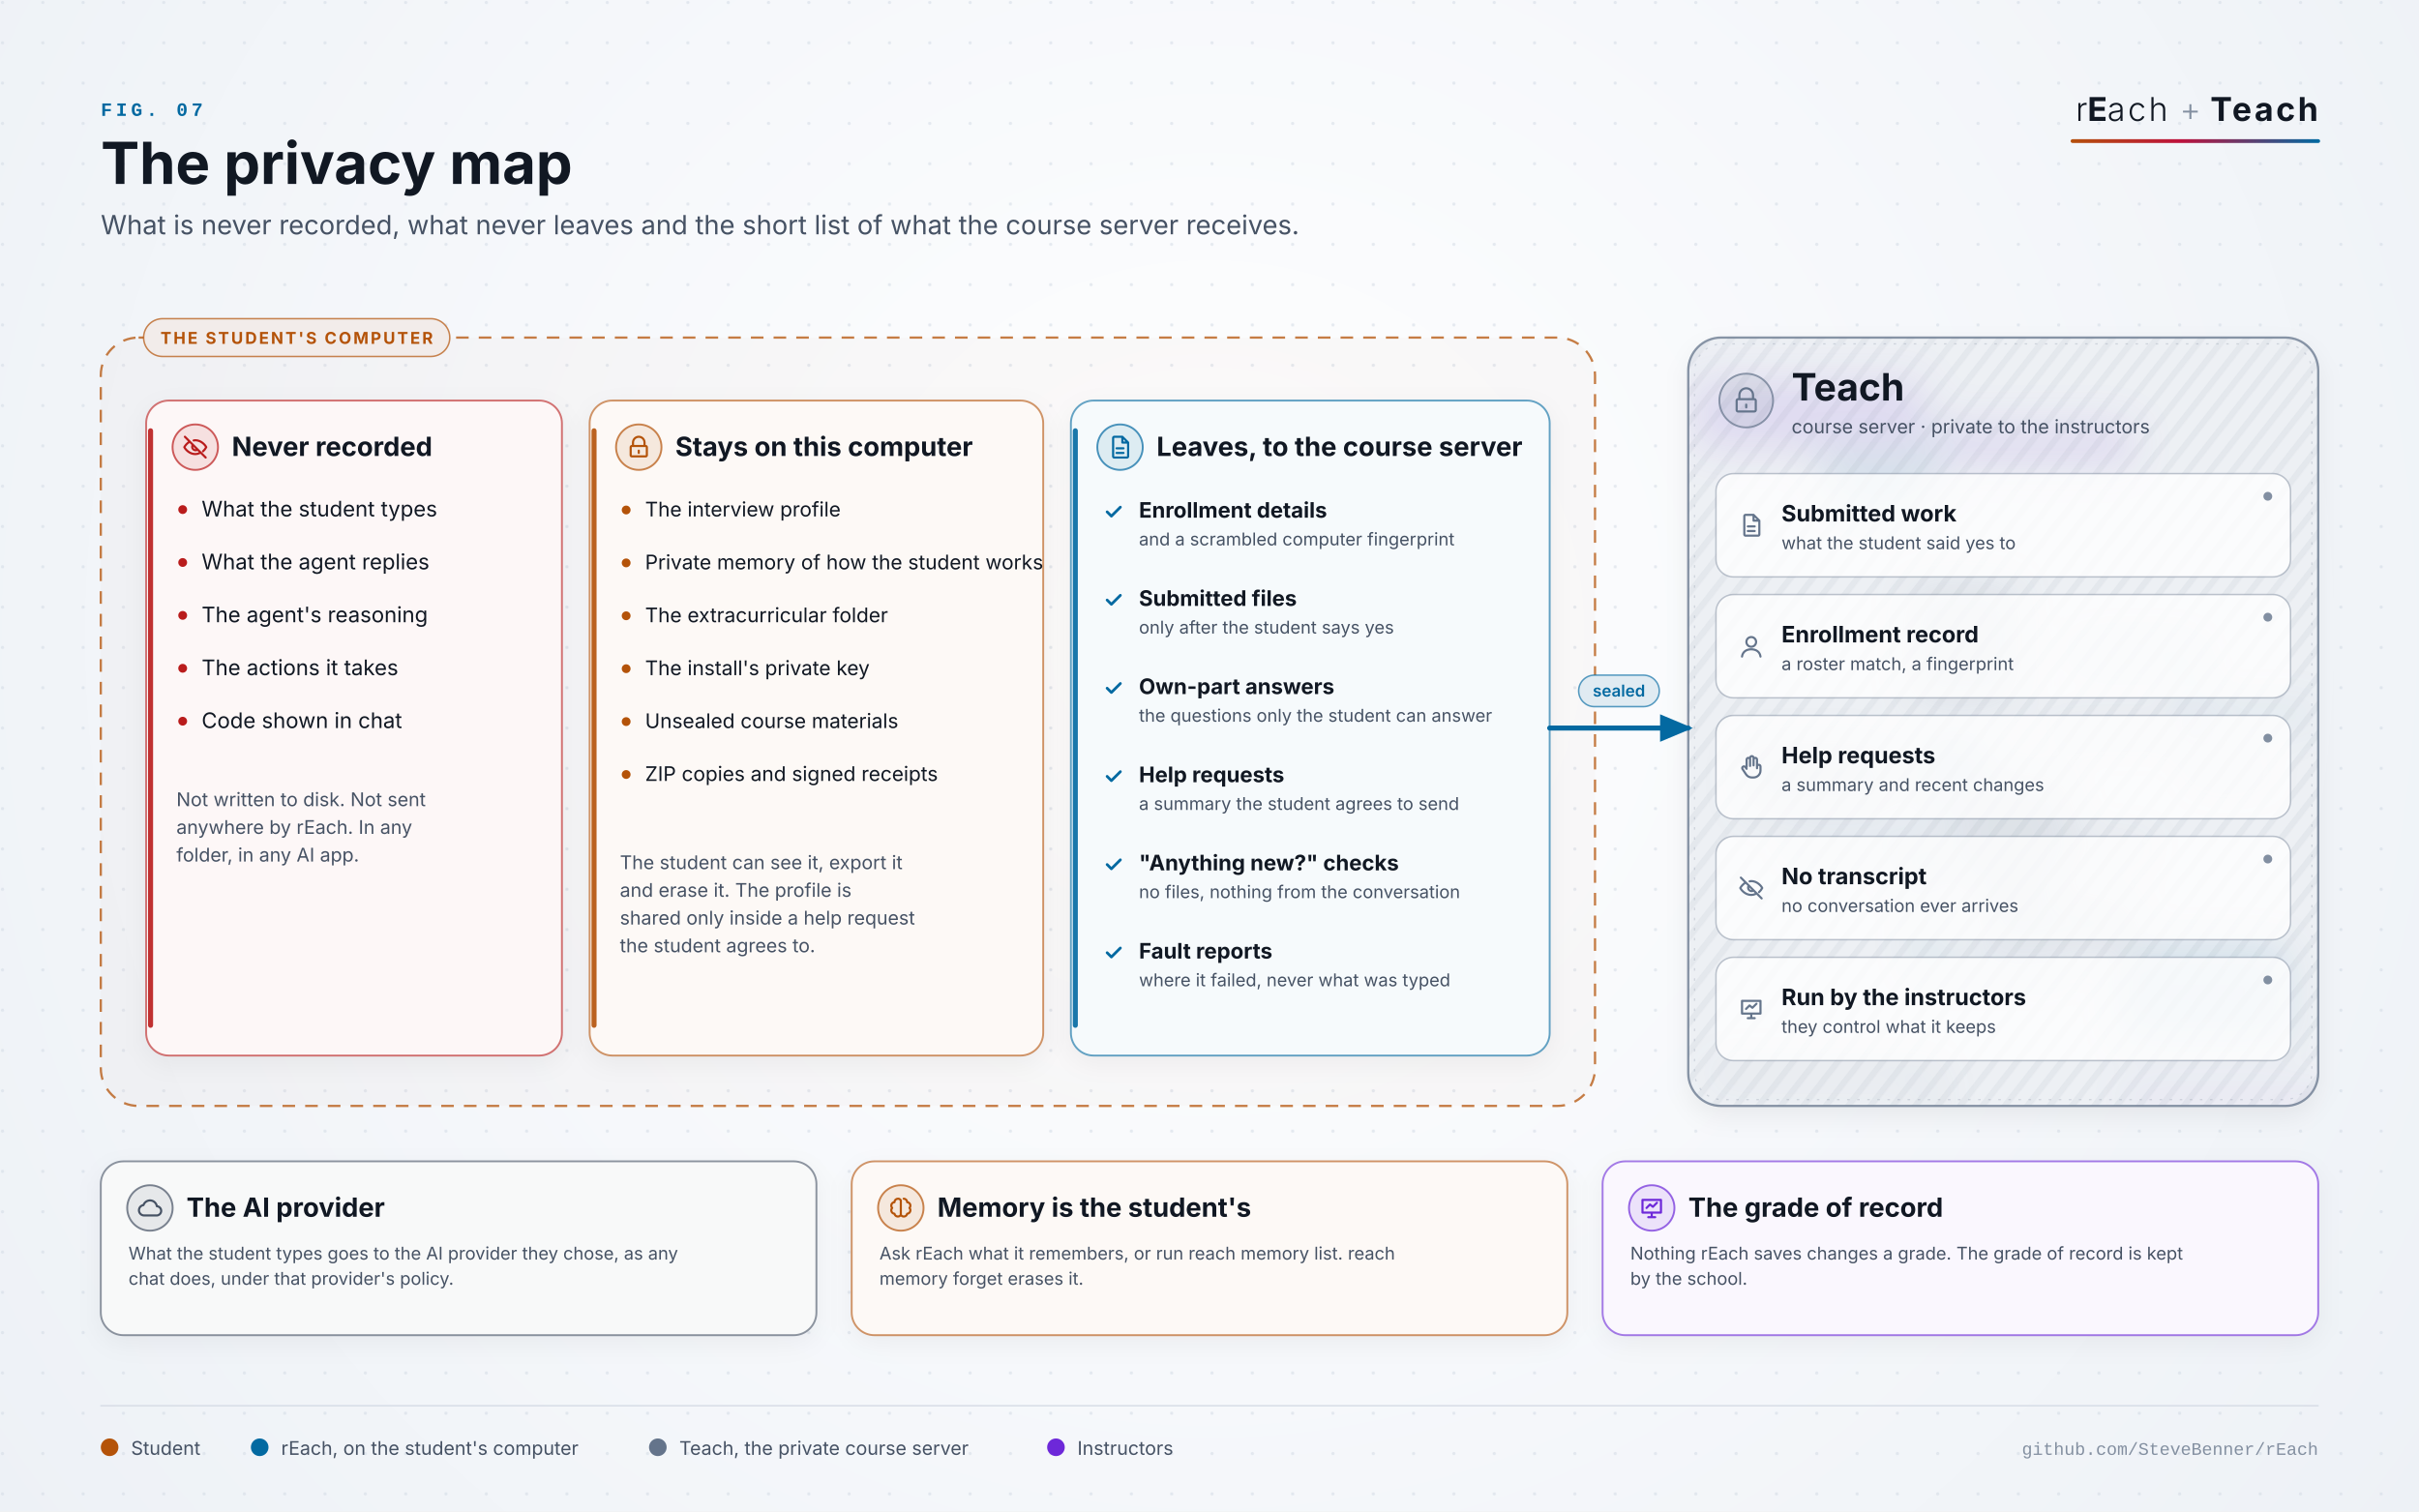
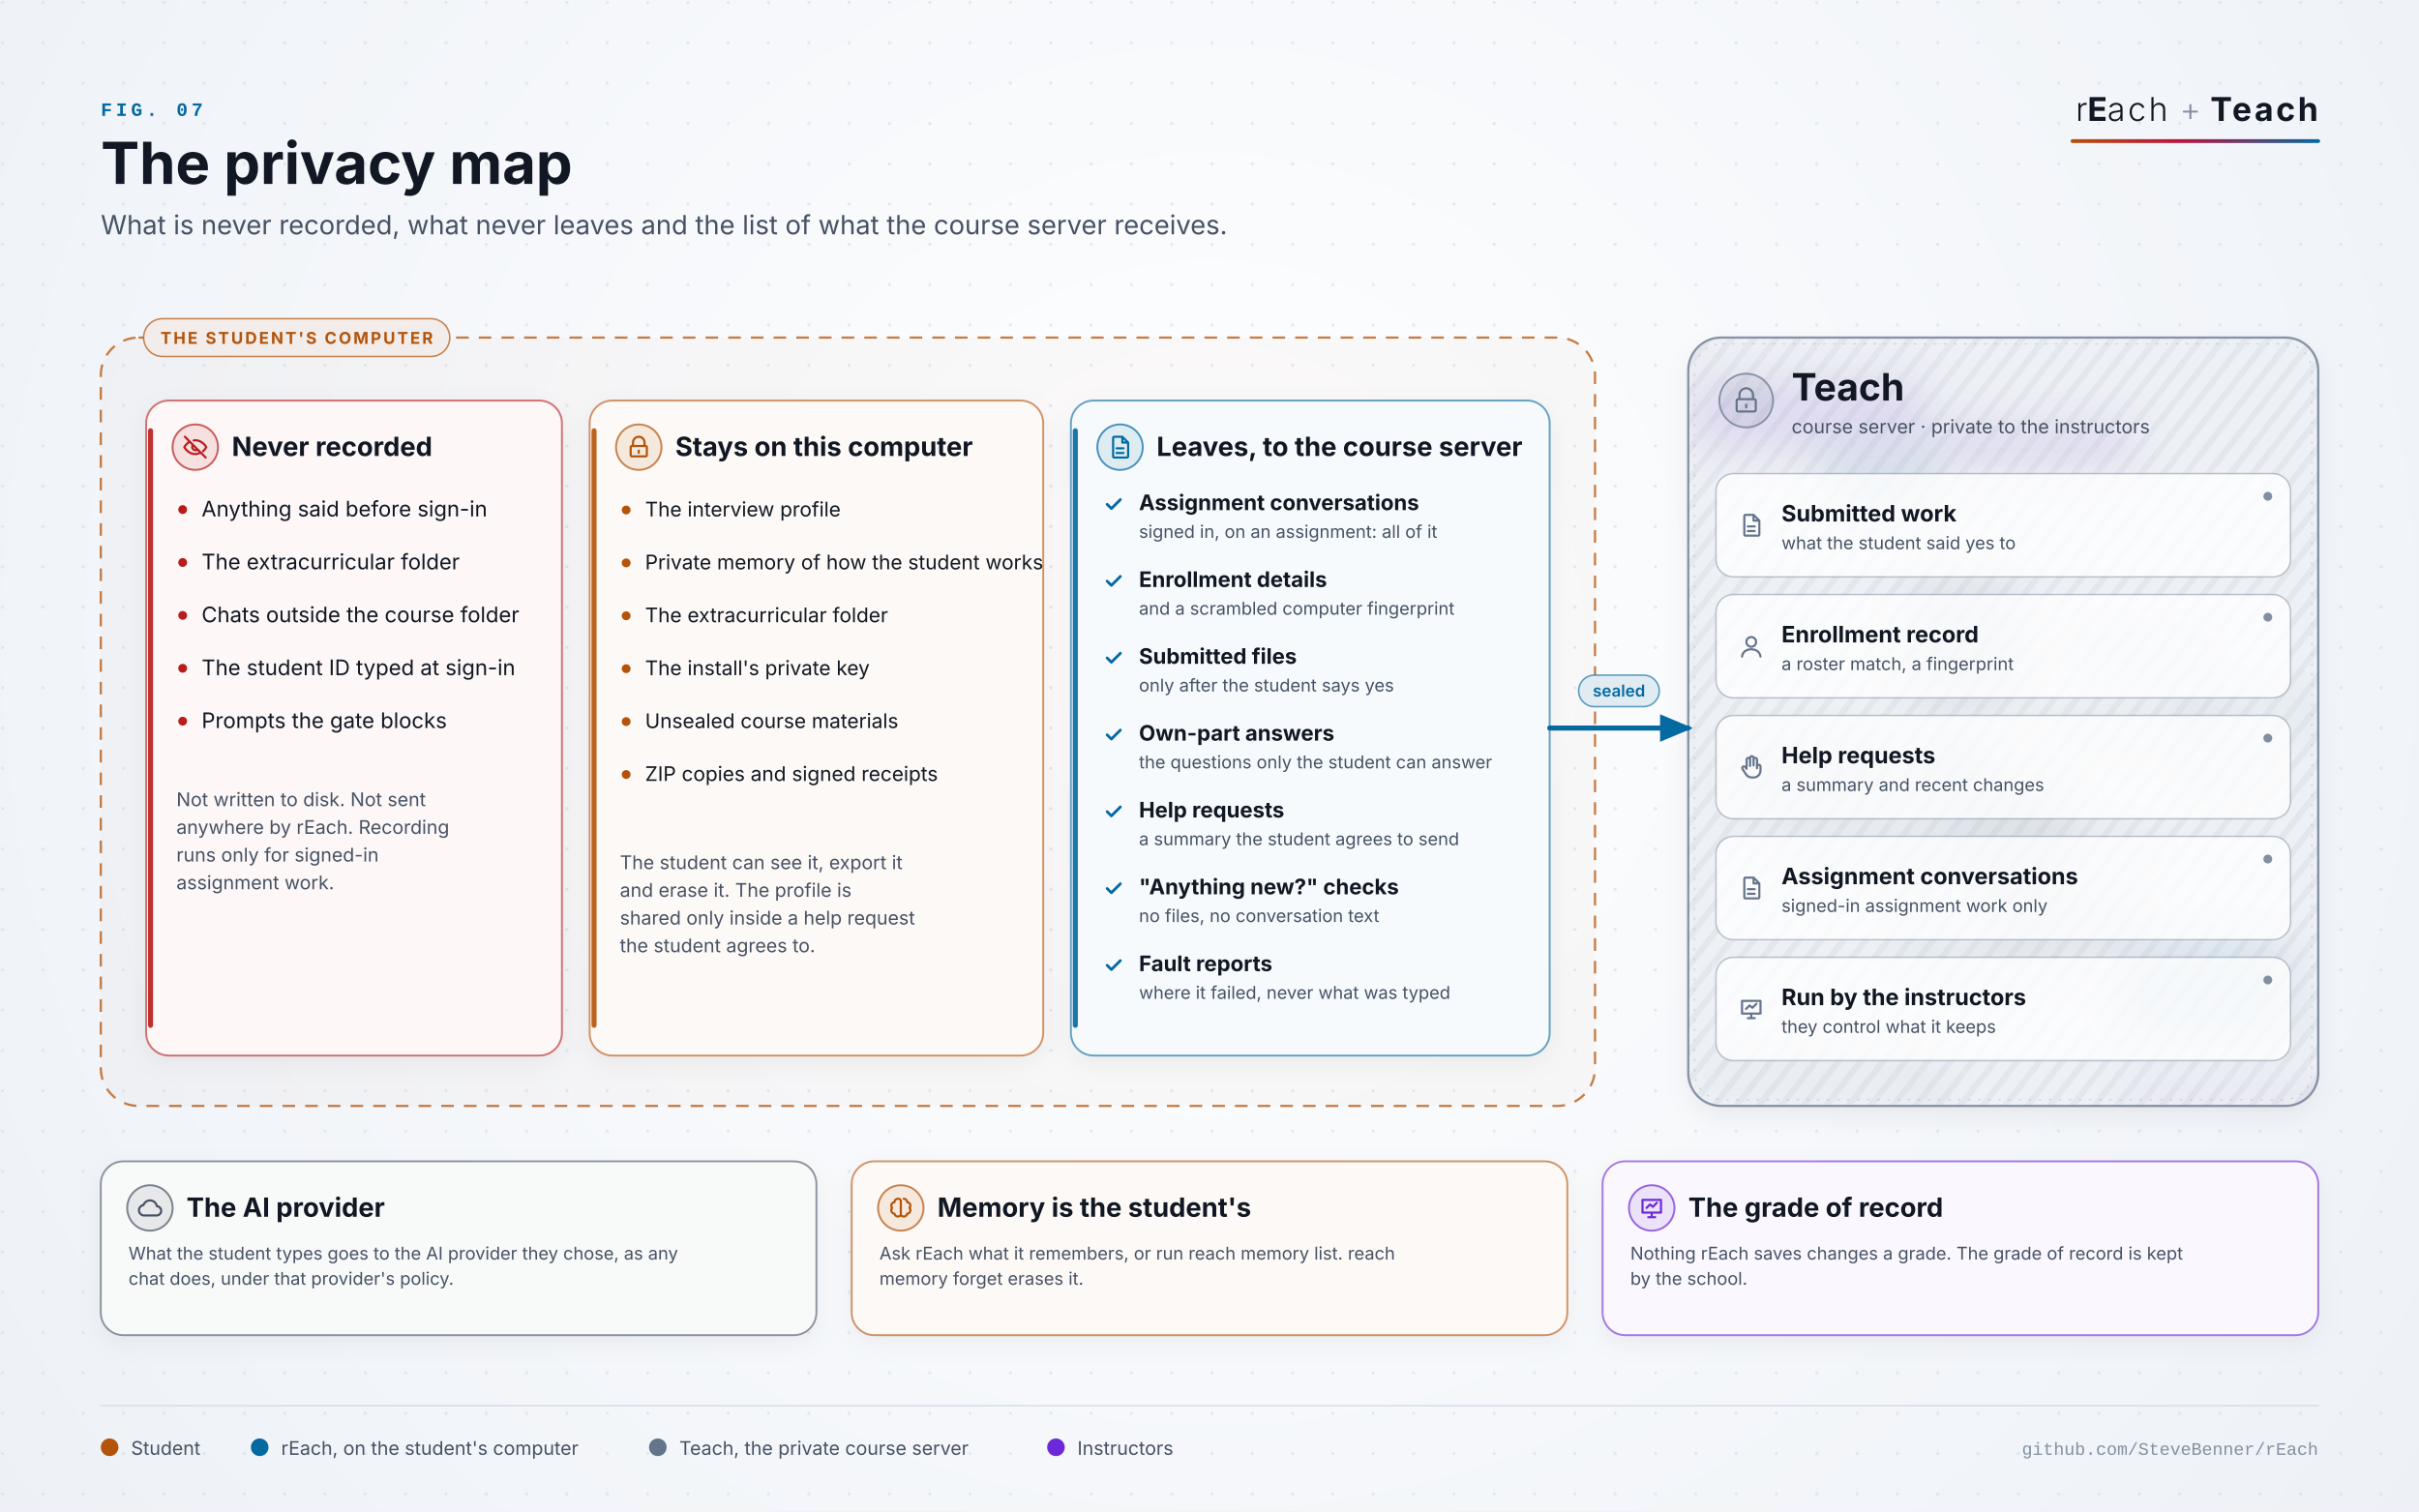
<svg xmlns="http://www.w3.org/2000/svg" viewBox="0 0 1920 1200" width="1920" height="1200" role="img" aria-labelledby="t d">
  <defs>
    <radialGradient id="bg" cx="960" cy="504" r="1190" gradientUnits="userSpaceOnUse">
      <stop offset="0" stop-color="#ffffff" />
      <stop offset=".5" stop-color="#f6f8fb" />
      <stop offset="1" stop-color="#edf1f6" />
    </radialGradient>
    <linearGradient id="warmcool" gradientUnits="userSpaceOnUse" x1="1640" y1="0" x2="1840" y2="0">
      <stop offset="0" stop-color="#b45309" />
      <stop offset=".45" stop-color="#be123c" />
      <stop offset="1" stop-color="#0369a1" />
    </linearGradient>
    <filter id="soft" x="-20%" y="-20%" width="140%" height="150%">
      <feGaussianBlur stdDeviation="10" />
    </filter>
    <filter id="frostblur" x="-10%" y="-10%" width="120%" height="120%">
      <feGaussianBlur stdDeviation="16" />
    </filter>
    <pattern id="hatch" width="14" height="14" patternUnits="userSpaceOnUse" patternTransform="rotate(38)">
      <rect width="5" height="14" fill="#64748b" fill-opacity="0.07" />
    </pattern>
    <pattern id="dots" width="32" height="32" patternUnits="userSpaceOnUse">
      <circle cx="2" cy="2" r="1.3" fill="#d3dae4" fill-opacity="0.5" />
    </pattern>
    <marker id="ar-student" viewBox="0 0 10 10" refX="8.6" refY="5" markerWidth="6.5" markerHeight="6.5" orient="auto-start-reverse">
      <path d="M0 .8L10 5L0 9.2Z" fill="#b45309" />
    </marker>
    <marker id="ar-reach" viewBox="0 0 10 10" refX="8.6" refY="5" markerWidth="6.5" markerHeight="6.5" orient="auto-start-reverse">
      <path d="M0 .8L10 5L0 9.2Z" fill="#0369a1" />
    </marker>
    <marker id="ar-teach" viewBox="0 0 10 10" refX="8.6" refY="5" markerWidth="6.5" markerHeight="6.5" orient="auto-start-reverse">
      <path d="M0 .8L10 5L0 9.2Z" fill="#64748b" />
    </marker>
    <marker id="ar-instructor" viewBox="0 0 10 10" refX="8.6" refY="5" markerWidth="6.5" markerHeight="6.5" orient="auto-start-reverse">
      <path d="M0 .8L10 5L0 9.2Z" fill="#6d28d9" />
    </marker>
    <marker id="ar-ok" viewBox="0 0 10 10" refX="8.6" refY="5" markerWidth="6.5" markerHeight="6.5" orient="auto-start-reverse">
      <path d="M0 .8L10 5L0 9.2Z" fill="#047857" />
    </marker>
    <marker id="ar-stop" viewBox="0 0 10 10" refX="8.6" refY="5" markerWidth="6.5" markerHeight="6.5" orient="auto-start-reverse">
      <path d="M0 .8L10 5L0 9.2Z" fill="#b91c1c" />
    </marker>
    <marker id="ar-soft" viewBox="0 0 10 10" refX="8.6" refY="5" markerWidth="6.5" markerHeight="6.5" orient="auto-start-reverse">
      <path d="M0 .8L10 5L0 9.2Z" fill="#465264" />
    </marker>
  </defs>
  <rect x="0" y="0" width="1920" height="1200" rx="0" fill="url(#bg)" />
  <rect x="0" y="0" width="1920" height="1200" rx="0" fill="url(#dots)" />
  <text x="80" y="92" font-family="ui-monospace,'SF Mono',Menlo,Consolas,'Liberation Mono',monospace" font-size="15" font-weight="700" fill="#0369a1" text-anchor="start" letter-spacing="3">FIG. 07</text>
  <text x="80" y="146" font-family="Inter,-apple-system,BlinkMacSystemFont,'Segoe UI',Helvetica,Arial,sans-serif" font-size="46" font-weight="650" fill="#111823" text-anchor="start">The privacy map</text>
-   <text x="80" y="186" font-family="Inter,-apple-system,BlinkMacSystemFont,'Segoe UI',Helvetica,Arial,sans-serif" font-size="21" font-weight="400" fill="#465264" text-anchor="start">What is never recorded, what never leaves and the short list of what the course server receives.</text>
+   <text x="80" y="186" font-family="Inter,-apple-system,BlinkMacSystemFont,'Segoe UI',Helvetica,Arial,sans-serif" font-size="21" font-weight="400" fill="#465264" text-anchor="start">What is never recorded, what never leaves and the list of what the course server receives.</text>
  <text x="1840" y="96" text-anchor="end" font-family="Inter,-apple-system,BlinkMacSystemFont,'Segoe UI',Helvetica,Arial,sans-serif" font-size="26" font-weight="300" fill="#111823" letter-spacing="2">r<tspan font-weight="650">E</tspan>ach <tspan fill="#8490a1" font-weight="300">+</tspan>
    <tspan font-weight="650">Teach</tspan>
  </text>
  <path d="M1645.0 112H1840" stroke="url(#warmcool)" stroke-width="3" stroke-linecap="round" />
  <rect x="80" y="268" width="1186" height="610" rx="30" fill="#b45309" fill-opacity="0.021" stroke="#b45309" stroke-width="1.8" stroke-opacity="0.75" stroke-dasharray="10 8" />
  <rect x="114" y="253" width="243" height="30" rx="15" fill="#f6f8fb" />
  <rect x="114" y="253" width="243" height="30" rx="15" fill="#b45309" fill-opacity="0.07" stroke="#b45309" stroke-width="1.2" stroke-opacity="0.7" />
  <text x="235.5" y="273" font-family="Inter,-apple-system,BlinkMacSystemFont,'Segoe UI',Helvetica,Arial,sans-serif" font-size="13" font-weight="700" fill="#b45309" text-anchor="middle" letter-spacing="1.6">THE STUDENT'S COMPUTER</text>
  <rect x="116" y="324" width="330" height="520" rx="18" fill="#000000" fill-opacity="0.05" filter="url(#soft)" />
  <rect x="116" y="318" width="330" height="520" rx="18" fill="#ffffff" />
  <rect x="116" y="318" width="330" height="520" rx="18" fill="#b91c1c" fill-opacity="0.039" stroke="#b91c1c" stroke-width="1.5" stroke-opacity="0.6" />
  <rect x="117.5" y="340" width="4" height="476" rx="2" fill="#b91c1c" fill-opacity="0.9" />
  <circle cx="155" cy="355" r="18.04" fill="#b91c1c" fill-opacity="0.105" stroke="#b91c1c" stroke-width="1.5" stroke-opacity="0.7" />
  <path transform="translate(144.0 344.0) scale(0.9167)" d="M3 3l18 18M10.6 6.2A9.500 9.5 0 0 1 12 6c5 0 8.5 4 9.5 6a13 13 0 0 1-2.8 3.6M6.3 7.8A13 13 0 0 0 2.5 12c1 2 4.5 6 9.5 6a9 9 0 0 0 3.6-.8M9.9 9.9a3 3 0 0 0 4.2 4.2" fill="none" stroke="#b91c1c" stroke-width="1.85" stroke-linecap="round" stroke-linejoin="round" />
  <text x="184" y="362" font-family="Inter,-apple-system,BlinkMacSystemFont,'Segoe UI',Helvetica,Arial,sans-serif" font-size="21" font-weight="650" fill="#111823" text-anchor="start">Never recorded</text>
  <circle cx="145" cy="404.56" r="3.5" fill="#b91c1c" />
-   <text x="160" y="410" font-family="Inter,-apple-system,BlinkMacSystemFont,'Segoe UI',Helvetica,Arial,sans-serif" font-size="17" font-weight="400" fill="#111823" text-anchor="start">What the student types</text>
+   <text x="160" y="410" font-family="Inter,-apple-system,BlinkMacSystemFont,'Segoe UI',Helvetica,Arial,sans-serif" font-size="17" font-weight="400" fill="#111823" text-anchor="start">Anything said before sign-in</text>
  <circle cx="145" cy="446.56" r="3.5" fill="#b91c1c" />
-   <text x="160" y="452" font-family="Inter,-apple-system,BlinkMacSystemFont,'Segoe UI',Helvetica,Arial,sans-serif" font-size="17" font-weight="400" fill="#111823" text-anchor="start">What the agent replies</text>
+   <text x="160" y="452" font-family="Inter,-apple-system,BlinkMacSystemFont,'Segoe UI',Helvetica,Arial,sans-serif" font-size="17" font-weight="400" fill="#111823" text-anchor="start">The extracurricular folder</text>
  <circle cx="145" cy="488.56" r="3.5" fill="#b91c1c" />
-   <text x="160" y="494" font-family="Inter,-apple-system,BlinkMacSystemFont,'Segoe UI',Helvetica,Arial,sans-serif" font-size="17" font-weight="400" fill="#111823" text-anchor="start">The agent's reasoning</text>
+   <text x="160" y="494" font-family="Inter,-apple-system,BlinkMacSystemFont,'Segoe UI',Helvetica,Arial,sans-serif" font-size="17" font-weight="400" fill="#111823" text-anchor="start">Chats outside the course folder</text>
  <circle cx="145" cy="530.56" r="3.5" fill="#b91c1c" />
-   <text x="160" y="536" font-family="Inter,-apple-system,BlinkMacSystemFont,'Segoe UI',Helvetica,Arial,sans-serif" font-size="17" font-weight="400" fill="#111823" text-anchor="start">The actions it takes</text>
+   <text x="160" y="536" font-family="Inter,-apple-system,BlinkMacSystemFont,'Segoe UI',Helvetica,Arial,sans-serif" font-size="17" font-weight="400" fill="#111823" text-anchor="start">The student ID typed at sign-in</text>
  <circle cx="145" cy="572.56" r="3.5" fill="#b91c1c" />
-   <text x="160" y="578" font-family="Inter,-apple-system,BlinkMacSystemFont,'Segoe UI',Helvetica,Arial,sans-serif" font-size="17" font-weight="400" fill="#111823" text-anchor="start">Code shown in chat</text>
+   <text x="160" y="578" font-family="Inter,-apple-system,BlinkMacSystemFont,'Segoe UI',Helvetica,Arial,sans-serif" font-size="17" font-weight="400" fill="#111823" text-anchor="start">Prompts the gate blocks</text>
  <text x="140" y="640" font-family="Inter,-apple-system,BlinkMacSystemFont,'Segoe UI',Helvetica,Arial,sans-serif" font-size="15" font-weight="400" fill="#465264" text-anchor="start">Not written to disk. Not sent</text>
-   <text x="140" y="662" font-family="Inter,-apple-system,BlinkMacSystemFont,'Segoe UI',Helvetica,Arial,sans-serif" font-size="15" font-weight="400" fill="#465264" text-anchor="start">anywhere by rEach. In any</text>
-   <text x="140" y="684" font-family="Inter,-apple-system,BlinkMacSystemFont,'Segoe UI',Helvetica,Arial,sans-serif" font-size="15" font-weight="400" fill="#465264" text-anchor="start">folder, in any AI app.</text>
+   <text x="140" y="662" font-family="Inter,-apple-system,BlinkMacSystemFont,'Segoe UI',Helvetica,Arial,sans-serif" font-size="15" font-weight="400" fill="#465264" text-anchor="start">anywhere by rEach. Recording</text>
+   <text x="140" y="684" font-family="Inter,-apple-system,BlinkMacSystemFont,'Segoe UI',Helvetica,Arial,sans-serif" font-size="15" font-weight="400" fill="#465264" text-anchor="start">runs only for signed-in</text>
+   <text x="140" y="706" font-family="Inter,-apple-system,BlinkMacSystemFont,'Segoe UI',Helvetica,Arial,sans-serif" font-size="15" font-weight="400" fill="#465264" text-anchor="start">assignment work.</text>
  <rect x="468" y="324" width="360" height="520" rx="18" fill="#000000" fill-opacity="0.05" filter="url(#soft)" />
  <rect x="468" y="318" width="360" height="520" rx="18" fill="#ffffff" />
  <rect x="468" y="318" width="360" height="520" rx="18" fill="#b45309" fill-opacity="0.039" stroke="#b45309" stroke-width="1.5" stroke-opacity="0.6" />
  <rect x="469.5" y="340" width="4" height="476" rx="2" fill="#b45309" fill-opacity="0.9" />
  <circle cx="507" cy="355" r="18.04" fill="#b45309" fill-opacity="0.105" stroke="#b45309" stroke-width="1.5" stroke-opacity="0.7" />
  <path transform="translate(496.0 344.0) scale(0.9167)" d="M7 11V8a5 5 0 0 1 10 0v3M6 11h12a1 1 0 0 1 1 1v7a1 1 0 0 1-1 1H6a1 1 0 0 1-1-1v-7a1 1 0 0 1 1-1ZM12 15v2" fill="none" stroke="#b45309" stroke-width="1.85" stroke-linecap="round" stroke-linejoin="round" />
  <text x="536" y="362" font-family="Inter,-apple-system,BlinkMacSystemFont,'Segoe UI',Helvetica,Arial,sans-serif" font-size="21" font-weight="650" fill="#111823" text-anchor="start">Stays on this computer</text>
  <circle cx="497" cy="404.88" r="3.5" fill="#b45309" />
  <text x="512" y="410" font-family="Inter,-apple-system,BlinkMacSystemFont,'Segoe UI',Helvetica,Arial,sans-serif" font-size="16" font-weight="400" fill="#111823" text-anchor="start">The interview profile</text>
  <circle cx="497" cy="446.88" r="3.5" fill="#b45309" />
  <text x="512" y="452" font-family="Inter,-apple-system,BlinkMacSystemFont,'Segoe UI',Helvetica,Arial,sans-serif" font-size="16" font-weight="400" fill="#111823" text-anchor="start">Private memory of how the student works</text>
  <circle cx="497" cy="488.88" r="3.5" fill="#b45309" />
  <text x="512" y="494" font-family="Inter,-apple-system,BlinkMacSystemFont,'Segoe UI',Helvetica,Arial,sans-serif" font-size="16" font-weight="400" fill="#111823" text-anchor="start">The extracurricular folder</text>
  <circle cx="497" cy="530.88" r="3.5" fill="#b45309" />
  <text x="512" y="536" font-family="Inter,-apple-system,BlinkMacSystemFont,'Segoe UI',Helvetica,Arial,sans-serif" font-size="16" font-weight="400" fill="#111823" text-anchor="start">The install's private key</text>
  <circle cx="497" cy="572.88" r="3.5" fill="#b45309" />
  <text x="512" y="578" font-family="Inter,-apple-system,BlinkMacSystemFont,'Segoe UI',Helvetica,Arial,sans-serif" font-size="16" font-weight="400" fill="#111823" text-anchor="start">Unsealed course materials</text>
  <circle cx="497" cy="614.88" r="3.5" fill="#b45309" />
  <text x="512" y="620" font-family="Inter,-apple-system,BlinkMacSystemFont,'Segoe UI',Helvetica,Arial,sans-serif" font-size="16" font-weight="400" fill="#111823" text-anchor="start">ZIP copies and signed receipts</text>
  <text x="492" y="690" font-family="Inter,-apple-system,BlinkMacSystemFont,'Segoe UI',Helvetica,Arial,sans-serif" font-size="15" font-weight="400" fill="#465264" text-anchor="start">The student can see it, export it</text>
  <text x="492" y="712" font-family="Inter,-apple-system,BlinkMacSystemFont,'Segoe UI',Helvetica,Arial,sans-serif" font-size="15" font-weight="400" fill="#465264" text-anchor="start">and erase it. The profile is</text>
  <text x="492" y="734" font-family="Inter,-apple-system,BlinkMacSystemFont,'Segoe UI',Helvetica,Arial,sans-serif" font-size="15" font-weight="400" fill="#465264" text-anchor="start">shared only inside a help request</text>
  <text x="492" y="756" font-family="Inter,-apple-system,BlinkMacSystemFont,'Segoe UI',Helvetica,Arial,sans-serif" font-size="15" font-weight="400" fill="#465264" text-anchor="start">the student agrees to.</text>
  <rect x="850" y="324" width="380" height="520" rx="18" fill="#000000" fill-opacity="0.05" filter="url(#soft)" />
  <rect x="850" y="318" width="380" height="520" rx="18" fill="#ffffff" />
  <rect x="850" y="318" width="380" height="520" rx="18" fill="#0369a1" fill-opacity="0.039" stroke="#0369a1" stroke-width="1.5" stroke-opacity="0.6" />
  <rect x="851.5" y="340" width="4" height="476" rx="2" fill="#0369a1" fill-opacity="0.9" />
  <circle cx="889" cy="355" r="18.04" fill="#0369a1" fill-opacity="0.105" stroke="#0369a1" stroke-width="1.5" stroke-opacity="0.7" />
  <path transform="translate(878.0 344.0) scale(0.9167)" d="M7 3h7l5 5v12a1 1 0 0 1-1 1H7a1 1 0 0 1-1-1V4a1 1 0 0 1 1-1ZM14 3v5h5M9 13h6M9 17h6" fill="none" stroke="#0369a1" stroke-width="1.85" stroke-linecap="round" stroke-linejoin="round" />
  <text x="918" y="362" font-family="Inter,-apple-system,BlinkMacSystemFont,'Segoe UI',Helvetica,Arial,sans-serif" font-size="21" font-weight="650" fill="#111823" text-anchor="start">Leaves, to the course server</text>
-   <path transform="translate(875.0 397.0) scale(0.75)" d="M5 12.5l4.5 4.5L19 7.5" fill="none" stroke="#0369a1" stroke-width="2.93" stroke-linecap="round" stroke-linejoin="round" />
-   <text x="904" y="411" font-family="Inter,-apple-system,BlinkMacSystemFont,'Segoe UI',Helvetica,Arial,sans-serif" font-size="17" font-weight="650" fill="#111823" text-anchor="start">Enrollment details</text>
-   <text x="904" y="433" font-family="Inter,-apple-system,BlinkMacSystemFont,'Segoe UI',Helvetica,Arial,sans-serif" font-size="14" font-weight="400" fill="#465264" text-anchor="start">and a scrambled computer fingerprint</text>
-   <path transform="translate(875.0 467.0) scale(0.75)" d="M5 12.5l4.5 4.5L19 7.5" fill="none" stroke="#0369a1" stroke-width="2.93" stroke-linecap="round" stroke-linejoin="round" />
-   <text x="904" y="481" font-family="Inter,-apple-system,BlinkMacSystemFont,'Segoe UI',Helvetica,Arial,sans-serif" font-size="17" font-weight="650" fill="#111823" text-anchor="start">Submitted files</text>
-   <text x="904" y="503" font-family="Inter,-apple-system,BlinkMacSystemFont,'Segoe UI',Helvetica,Arial,sans-serif" font-size="14" font-weight="400" fill="#465264" text-anchor="start">only after the student says yes</text>
-   <path transform="translate(875.0 537.0) scale(0.75)" d="M5 12.5l4.5 4.5L19 7.5" fill="none" stroke="#0369a1" stroke-width="2.93" stroke-linecap="round" stroke-linejoin="round" />
-   <text x="904" y="551" font-family="Inter,-apple-system,BlinkMacSystemFont,'Segoe UI',Helvetica,Arial,sans-serif" font-size="17" font-weight="650" fill="#111823" text-anchor="start">Own-part answers</text>
-   <text x="904" y="573" font-family="Inter,-apple-system,BlinkMacSystemFont,'Segoe UI',Helvetica,Arial,sans-serif" font-size="14" font-weight="400" fill="#465264" text-anchor="start">the questions only the student can answer</text>
-   <path transform="translate(875.0 607.0) scale(0.75)" d="M5 12.5l4.5 4.5L19 7.5" fill="none" stroke="#0369a1" stroke-width="2.93" stroke-linecap="round" stroke-linejoin="round" />
-   <text x="904" y="621" font-family="Inter,-apple-system,BlinkMacSystemFont,'Segoe UI',Helvetica,Arial,sans-serif" font-size="17" font-weight="650" fill="#111823" text-anchor="start">Help requests</text>
-   <text x="904" y="643" font-family="Inter,-apple-system,BlinkMacSystemFont,'Segoe UI',Helvetica,Arial,sans-serif" font-size="14" font-weight="400" fill="#465264" text-anchor="start">a summary the student agrees to send</text>
-   <path transform="translate(875.0 677.0) scale(0.75)" d="M5 12.5l4.5 4.5L19 7.5" fill="none" stroke="#0369a1" stroke-width="2.93" stroke-linecap="round" stroke-linejoin="round" />
-   <text x="904" y="691" font-family="Inter,-apple-system,BlinkMacSystemFont,'Segoe UI',Helvetica,Arial,sans-serif" font-size="17" font-weight="650" fill="#111823" text-anchor="start">"Anything new?" checks</text>
-   <text x="904" y="713" font-family="Inter,-apple-system,BlinkMacSystemFont,'Segoe UI',Helvetica,Arial,sans-serif" font-size="14" font-weight="400" fill="#465264" text-anchor="start">no files, nothing from the conversation</text>
-   <path transform="translate(875.0 747.0) scale(0.75)" d="M5 12.5l4.5 4.5L19 7.5" fill="none" stroke="#0369a1" stroke-width="2.93" stroke-linecap="round" stroke-linejoin="round" />
-   <text x="904" y="761" font-family="Inter,-apple-system,BlinkMacSystemFont,'Segoe UI',Helvetica,Arial,sans-serif" font-size="17" font-weight="650" fill="#111823" text-anchor="start">Fault reports</text>
-   <text x="904" y="783" font-family="Inter,-apple-system,BlinkMacSystemFont,'Segoe UI',Helvetica,Arial,sans-serif" font-size="14" font-weight="400" fill="#465264" text-anchor="start">where it failed, never what was typed</text>
+   <path transform="translate(875.0 391.0) scale(0.75)" d="M5 12.5l4.5 4.5L19 7.5" fill="none" stroke="#0369a1" stroke-width="2.93" stroke-linecap="round" stroke-linejoin="round" />
+   <text x="904" y="405" font-family="Inter,-apple-system,BlinkMacSystemFont,'Segoe UI',Helvetica,Arial,sans-serif" font-size="17" font-weight="650" fill="#111823" text-anchor="start">Assignment conversations</text>
+   <text x="904" y="427" font-family="Inter,-apple-system,BlinkMacSystemFont,'Segoe UI',Helvetica,Arial,sans-serif" font-size="14" font-weight="400" fill="#465264" text-anchor="start">signed in, on an assignment: all of it</text>
+   <path transform="translate(875.0 452.0) scale(0.75)" d="M5 12.5l4.5 4.5L19 7.5" fill="none" stroke="#0369a1" stroke-width="2.93" stroke-linecap="round" stroke-linejoin="round" />
+   <text x="904" y="466" font-family="Inter,-apple-system,BlinkMacSystemFont,'Segoe UI',Helvetica,Arial,sans-serif" font-size="17" font-weight="650" fill="#111823" text-anchor="start">Enrollment details</text>
+   <text x="904" y="488" font-family="Inter,-apple-system,BlinkMacSystemFont,'Segoe UI',Helvetica,Arial,sans-serif" font-size="14" font-weight="400" fill="#465264" text-anchor="start">and a scrambled computer fingerprint</text>
+   <path transform="translate(875.0 513.0) scale(0.75)" d="M5 12.5l4.5 4.5L19 7.5" fill="none" stroke="#0369a1" stroke-width="2.93" stroke-linecap="round" stroke-linejoin="round" />
+   <text x="904" y="527" font-family="Inter,-apple-system,BlinkMacSystemFont,'Segoe UI',Helvetica,Arial,sans-serif" font-size="17" font-weight="650" fill="#111823" text-anchor="start">Submitted files</text>
+   <text x="904" y="549" font-family="Inter,-apple-system,BlinkMacSystemFont,'Segoe UI',Helvetica,Arial,sans-serif" font-size="14" font-weight="400" fill="#465264" text-anchor="start">only after the student says yes</text>
+   <path transform="translate(875.0 574.0) scale(0.75)" d="M5 12.5l4.5 4.5L19 7.5" fill="none" stroke="#0369a1" stroke-width="2.93" stroke-linecap="round" stroke-linejoin="round" />
+   <text x="904" y="588" font-family="Inter,-apple-system,BlinkMacSystemFont,'Segoe UI',Helvetica,Arial,sans-serif" font-size="17" font-weight="650" fill="#111823" text-anchor="start">Own-part answers</text>
+   <text x="904" y="610" font-family="Inter,-apple-system,BlinkMacSystemFont,'Segoe UI',Helvetica,Arial,sans-serif" font-size="14" font-weight="400" fill="#465264" text-anchor="start">the questions only the student can answer</text>
+   <path transform="translate(875.0 635.0) scale(0.75)" d="M5 12.5l4.5 4.5L19 7.5" fill="none" stroke="#0369a1" stroke-width="2.93" stroke-linecap="round" stroke-linejoin="round" />
+   <text x="904" y="649" font-family="Inter,-apple-system,BlinkMacSystemFont,'Segoe UI',Helvetica,Arial,sans-serif" font-size="17" font-weight="650" fill="#111823" text-anchor="start">Help requests</text>
+   <text x="904" y="671" font-family="Inter,-apple-system,BlinkMacSystemFont,'Segoe UI',Helvetica,Arial,sans-serif" font-size="14" font-weight="400" fill="#465264" text-anchor="start">a summary the student agrees to send</text>
+   <path transform="translate(875.0 696.0) scale(0.75)" d="M5 12.5l4.5 4.5L19 7.5" fill="none" stroke="#0369a1" stroke-width="2.93" stroke-linecap="round" stroke-linejoin="round" />
+   <text x="904" y="710" font-family="Inter,-apple-system,BlinkMacSystemFont,'Segoe UI',Helvetica,Arial,sans-serif" font-size="17" font-weight="650" fill="#111823" text-anchor="start">"Anything new?" checks</text>
+   <text x="904" y="732" font-family="Inter,-apple-system,BlinkMacSystemFont,'Segoe UI',Helvetica,Arial,sans-serif" font-size="14" font-weight="400" fill="#465264" text-anchor="start">no files, no conversation text</text>
+   <path transform="translate(875.0 757.0) scale(0.75)" d="M5 12.5l4.5 4.5L19 7.5" fill="none" stroke="#0369a1" stroke-width="2.93" stroke-linecap="round" stroke-linejoin="round" />
+   <text x="904" y="771" font-family="Inter,-apple-system,BlinkMacSystemFont,'Segoe UI',Helvetica,Arial,sans-serif" font-size="17" font-weight="650" fill="#111823" text-anchor="start">Fault reports</text>
+   <text x="904" y="793" font-family="Inter,-apple-system,BlinkMacSystemFont,'Segoe UI',Helvetica,Arial,sans-serif" font-size="14" font-weight="400" fill="#465264" text-anchor="start">where it failed, never what was typed</text>
  <rect x="1340" y="276" width="500" height="610" rx="26" fill="#000000" fill-opacity="0.06" filter="url(#soft)" />
  <rect x="1340" y="268" width="500" height="610" rx="26" fill="#ffffff" />
  <clipPath id="fr1">
    <rect x="1340" y="268" width="500" height="610" rx="26" />
  </clipPath>
  <g clip-path="url(#fr1)">
    <g filter="url(#frostblur)" opacity="0.12">
      <rect x="1515" y="464" width="85" height="93" rx="8" fill="#64748b" />
      <circle cx="1551" cy="616" r="32" fill="#0369a1" />
      <path d="M1363 852h169v72h48" fill="none" stroke="#64748b" stroke-width="10" stroke-linecap="round" />
      <rect x="1507" y="336" width="187" height="33" rx="8" fill="#6d28d9" />
      <circle cx="1768" cy="780" r="29" fill="#64748b" />
      <path d="M1651 518h86v49h100" fill="none" stroke="#0369a1" stroke-width="10" stroke-linecap="round" />
      <rect x="1384" y="593" width="116" height="50" rx="8" fill="#64748b" />
      <circle cx="1523" cy="380" r="18" fill="#6d28d9" />
      <path d="M1630 580h118v34h49" fill="none" stroke="#64748b" stroke-width="10" stroke-linecap="round" />
      <rect x="1683" y="751" width="132" height="74" rx="8" fill="#0369a1" />
      <circle cx="1597" cy="668" r="49" fill="#64748b" />
      <path d="M1689 872h151v53h50" fill="none" stroke="#6d28d9" stroke-width="10" stroke-linecap="round" />
      <rect x="1573" y="716" width="121" height="33" rx="8" fill="#64748b" />
      <circle cx="1491" cy="360" r="50" fill="#0369a1" />
      <path d="M1489 624h147v49h67" fill="none" stroke="#64748b" stroke-width="10" stroke-linecap="round" />
      <rect x="1344" y="301" width="183" height="56" rx="8" fill="#6d28d9" />
      <circle cx="1525" cy="683" r="20" fill="#64748b" />
      <path d="M1423 670h101v97h115" fill="none" stroke="#0369a1" stroke-width="10" stroke-linecap="round" />
    </g>
    <rect x="1340" y="268" width="500" height="610" fill="#8fa0b6" fill-opacity="0.16" />
    <rect x="1340" y="268" width="500" height="610" fill="url(#hatch)" />
  </g>
  <rect x="1340" y="268" width="500" height="610" rx="26" fill="none" stroke="#64748b" stroke-width="1.8" stroke-opacity="0.75" />
  <rect x="1345" y="273" width="490" height="600" rx="22" fill="none" stroke="#64748b" stroke-width="1" stroke-opacity="0.22" stroke-dasharray="2 6" />
  <circle cx="1386" cy="318" r="21.32" fill="#64748b" fill-opacity="0.105" stroke="#64748b" stroke-width="1.5" stroke-opacity="0.7" />
  <path transform="translate(1373.0 305.0) scale(1.0833)" d="M7 11V8a5 5 0 0 1 10 0v3M6 11h12a1 1 0 0 1 1 1v7a1 1 0 0 1-1 1H6a1 1 0 0 1-1-1v-7a1 1 0 0 1 1-1ZM12 15v2" fill="none" stroke="#64748b" stroke-width="1.57" stroke-linecap="round" stroke-linejoin="round" />
  <text x="1422" y="318" font-family="Inter,-apple-system,BlinkMacSystemFont,'Segoe UI',Helvetica,Arial,sans-serif" font-size="30" font-weight="650" fill="#111823" text-anchor="start">Teach</text>
  <text x="1422" y="344" font-family="Inter,-apple-system,BlinkMacSystemFont,'Segoe UI',Helvetica,Arial,sans-serif" font-size="15" font-weight="400" fill="#465264" text-anchor="start">course server · private to the instructors</text>
  <rect x="1362.0" y="376" width="456.0" height="82" rx="14" fill="#ffffff" fill-opacity="0.78" stroke="#64748b" stroke-width="1.2" stroke-opacity="0.4" />
  <path transform="translate(1379.0 406.0) scale(0.9167)" d="M7 3h7l5 5v12a1 1 0 0 1-1 1H7a1 1 0 0 1-1-1V4a1 1 0 0 1 1-1ZM14 3v5h5M9 13h6M9 17h6" fill="none" stroke="#64748b" stroke-width="1.85" stroke-linecap="round" stroke-linejoin="round" />
  <text x="1414.0" y="414.0" font-family="Inter,-apple-system,BlinkMacSystemFont,'Segoe UI',Helvetica,Arial,sans-serif" font-size="18" font-weight="650" fill="#111823" text-anchor="start">Submitted work</text>
  <text x="1414.0" y="436.0" font-family="Inter,-apple-system,BlinkMacSystemFont,'Segoe UI',Helvetica,Arial,sans-serif" font-size="14" font-weight="400" fill="#465264" text-anchor="start">what the student said yes to</text>
  <circle cx="1800.0" cy="394" r="3.5" fill="#64748b" fill-opacity="0.8" />
  <rect x="1362.0" y="472" width="456.0" height="82" rx="14" fill="#ffffff" fill-opacity="0.78" stroke="#64748b" stroke-width="1.2" stroke-opacity="0.4" />
  <path transform="translate(1379.0 502.0) scale(0.9167)" d="M12 12.5a4.2 4.2 0 1 0 0-8.4 4.2 4.2 0 0 0 0 8.4ZM4 21c.6-4.2 3.8-6.3 8-6.3s7.4 2.1 8 6.3" fill="none" stroke="#64748b" stroke-width="1.85" stroke-linecap="round" stroke-linejoin="round" />
  <text x="1414.0" y="510.0" font-family="Inter,-apple-system,BlinkMacSystemFont,'Segoe UI',Helvetica,Arial,sans-serif" font-size="18" font-weight="650" fill="#111823" text-anchor="start">Enrollment record</text>
  <text x="1414.0" y="532.0" font-family="Inter,-apple-system,BlinkMacSystemFont,'Segoe UI',Helvetica,Arial,sans-serif" font-size="14" font-weight="400" fill="#465264" text-anchor="start">a roster match, a fingerprint</text>
  <circle cx="1800.0" cy="490" r="3.5" fill="#64748b" fill-opacity="0.8" />
  <rect x="1362.0" y="568" width="456.0" height="82" rx="14" fill="#ffffff" fill-opacity="0.78" stroke="#64748b" stroke-width="1.2" stroke-opacity="0.4" />
  <path transform="translate(1379.0 598.0) scale(0.9167)" d="M8 12V5.5a1.5 1.5 0 0 1 3 0V11M11 10.5V4a1.5 1.5 0 0 1 3 0v6.5M14 10.5V5.5a1.5 1.5 0 0 1 3 0V13M17 11.5a1.5 1.5 0 0 1 3 0V15a6 6 0 0 1-6 6h-1.5a6 6 0 0 1-5-2.7L4.3 13.5a1.5 1.5 0 0 1 2.5-1.6L8 13.5" fill="none" stroke="#64748b" stroke-width="1.85" stroke-linecap="round" stroke-linejoin="round" />
  <text x="1414.0" y="606.0" font-family="Inter,-apple-system,BlinkMacSystemFont,'Segoe UI',Helvetica,Arial,sans-serif" font-size="18" font-weight="650" fill="#111823" text-anchor="start">Help requests</text>
  <text x="1414.0" y="628.0" font-family="Inter,-apple-system,BlinkMacSystemFont,'Segoe UI',Helvetica,Arial,sans-serif" font-size="14" font-weight="400" fill="#465264" text-anchor="start">a summary and recent changes</text>
  <circle cx="1800.0" cy="586" r="3.5" fill="#64748b" fill-opacity="0.8" />
  <rect x="1362.0" y="664" width="456.0" height="82" rx="14" fill="#ffffff" fill-opacity="0.78" stroke="#64748b" stroke-width="1.2" stroke-opacity="0.4" />
-   <path transform="translate(1379.0 694.0) scale(0.9167)" d="M3 3l18 18M10.6 6.2A9.500 9.5 0 0 1 12 6c5 0 8.5 4 9.5 6a13 13 0 0 1-2.8 3.6M6.3 7.8A13 13 0 0 0 2.5 12c1 2 4.5 6 9.5 6a9 9 0 0 0 3.6-.8M9.9 9.9a3 3 0 0 0 4.2 4.2" fill="none" stroke="#64748b" stroke-width="1.85" stroke-linecap="round" stroke-linejoin="round" />
-   <text x="1414.0" y="702.0" font-family="Inter,-apple-system,BlinkMacSystemFont,'Segoe UI',Helvetica,Arial,sans-serif" font-size="18" font-weight="650" fill="#111823" text-anchor="start">No transcript</text>
-   <text x="1414.0" y="724.0" font-family="Inter,-apple-system,BlinkMacSystemFont,'Segoe UI',Helvetica,Arial,sans-serif" font-size="14" font-weight="400" fill="#465264" text-anchor="start">no conversation ever arrives</text>
+   <path transform="translate(1379.0 694.0) scale(0.9167)" d="M7 3h7l5 5v12a1 1 0 0 1-1 1H7a1 1 0 0 1-1-1V4a1 1 0 0 1 1-1ZM14 3v5h5M9 13h6M9 17h6" fill="none" stroke="#64748b" stroke-width="1.85" stroke-linecap="round" stroke-linejoin="round" />
+   <text x="1414.0" y="702.0" font-family="Inter,-apple-system,BlinkMacSystemFont,'Segoe UI',Helvetica,Arial,sans-serif" font-size="18" font-weight="650" fill="#111823" text-anchor="start">Assignment conversations</text>
+   <text x="1414.0" y="724.0" font-family="Inter,-apple-system,BlinkMacSystemFont,'Segoe UI',Helvetica,Arial,sans-serif" font-size="14" font-weight="400" fill="#465264" text-anchor="start">signed-in assignment work only</text>
  <circle cx="1800.0" cy="682" r="3.5" fill="#64748b" fill-opacity="0.8" />
  <rect x="1362.0" y="760" width="456.0" height="82" rx="14" fill="#ffffff" fill-opacity="0.78" stroke="#64748b" stroke-width="1.2" stroke-opacity="0.4" />
  <path transform="translate(1379.0 790.0) scale(0.9167)" d="M4 5h16v11H4zM9 20h6M12 16v4M7.5 12l3-3 2.5 2 3.5-3.5" fill="none" stroke="#64748b" stroke-width="1.85" stroke-linecap="round" stroke-linejoin="round" />
  <text x="1414.0" y="798.0" font-family="Inter,-apple-system,BlinkMacSystemFont,'Segoe UI',Helvetica,Arial,sans-serif" font-size="18" font-weight="650" fill="#111823" text-anchor="start">Run by the instructors</text>
  <text x="1414.0" y="820.0" font-family="Inter,-apple-system,BlinkMacSystemFont,'Segoe UI',Helvetica,Arial,sans-serif" font-size="14" font-weight="400" fill="#465264" text-anchor="start">they control what it keeps</text>
  <circle cx="1800.0" cy="778" r="3.5" fill="#64748b" fill-opacity="0.8" />
  <path d="M1230 578L1340 578" fill="none" stroke="#0369a1" stroke-width="4" stroke-linecap="round" stroke-linejoin="round" marker-end="url(#ar-reach)" />
  <rect x="1253.0" y="536" width="64" height="25" rx="12.5" fill="#f6f8fb" />
  <rect x="1253.0" y="536" width="64" height="25" rx="12.5" fill="#0369a1" fill-opacity="0.091" stroke="#0369a1" stroke-width="1.2" stroke-opacity="0.65" />
  <text x="1285.0" y="553.0" font-family="Inter,-apple-system,BlinkMacSystemFont,'Segoe UI',Helvetica,Arial,sans-serif" font-size="13" font-weight="600" fill="#0369a1" text-anchor="middle">sealed</text>
  <rect x="80" y="928" width="568" height="138" rx="18" fill="#000000" fill-opacity="0.05" filter="url(#soft)" />
  <rect x="80" y="922" width="568" height="138" rx="18" fill="#ffffff" />
  <rect x="80" y="922" width="568" height="138" rx="18" fill="#465264" fill-opacity="0.039" stroke="#465264" stroke-width="1.5" stroke-opacity="0.6" />
  <circle cx="119" cy="959" r="18.04" fill="#465264" fill-opacity="0.105" stroke="#465264" stroke-width="1.5" stroke-opacity="0.7" />
  <path transform="translate(108.0 948.0) scale(0.9167)" d="M7 18.5a4.5 4.5 0 0 1-.6-8.96A6 6 0 0 1 18 10.5a4 4 0 0 1-.5 8H7Z" fill="none" stroke="#465264" stroke-width="1.85" stroke-linecap="round" stroke-linejoin="round" />
  <text x="148" y="966" font-family="Inter,-apple-system,BlinkMacSystemFont,'Segoe UI',Helvetica,Arial,sans-serif" font-size="21" font-weight="650" fill="#111823" text-anchor="start">The AI provider</text>
  <text x="102" y="1000" font-family="Inter,-apple-system,BlinkMacSystemFont,'Segoe UI',Helvetica,Arial,sans-serif" font-size="14" font-weight="400" fill="#465264" text-anchor="start">What the student types goes to the AI provider they chose, as any</text>
  <text x="102" y="1020" font-family="Inter,-apple-system,BlinkMacSystemFont,'Segoe UI',Helvetica,Arial,sans-serif" font-size="14" font-weight="400" fill="#465264" text-anchor="start">chat does, under that provider's policy.</text>
  <rect x="676" y="928" width="568" height="138" rx="18" fill="#000000" fill-opacity="0.05" filter="url(#soft)" />
  <rect x="676" y="922" width="568" height="138" rx="18" fill="#ffffff" />
  <rect x="676" y="922" width="568" height="138" rx="18" fill="#b45309" fill-opacity="0.039" stroke="#b45309" stroke-width="1.5" stroke-opacity="0.6" />
  <circle cx="715" cy="959" r="18.04" fill="#b45309" fill-opacity="0.105" stroke="#b45309" stroke-width="1.5" stroke-opacity="0.7" />
  <path transform="translate(704.0 948.0) scale(0.9167)" d="M9.5 4a3 3 0 0 0-3 3 3 3 0 0 0-2 5 3 3 0 0 0 2 5 3 3 0 0 0 5.5 1V5.5A2.5 2.5 0 0 0 9.5 4ZM14.5 4a3 3 0 0 1 3 3 3 3 0 0 1 2 5 3 3 0 0 1-2 5 3 3 0 0 1-5.5 1" fill="none" stroke="#b45309" stroke-width="1.85" stroke-linecap="round" stroke-linejoin="round" />
  <text x="744" y="966" font-family="Inter,-apple-system,BlinkMacSystemFont,'Segoe UI',Helvetica,Arial,sans-serif" font-size="21" font-weight="650" fill="#111823" text-anchor="start">Memory is the student's</text>
  <text x="698" y="1000" font-family="Inter,-apple-system,BlinkMacSystemFont,'Segoe UI',Helvetica,Arial,sans-serif" font-size="14" font-weight="400" fill="#465264" text-anchor="start">Ask rEach what it remembers, or run reach memory list. reach</text>
  <text x="698" y="1020" font-family="Inter,-apple-system,BlinkMacSystemFont,'Segoe UI',Helvetica,Arial,sans-serif" font-size="14" font-weight="400" fill="#465264" text-anchor="start">memory forget erases it.</text>
  <rect x="1272" y="928" width="568" height="138" rx="18" fill="#000000" fill-opacity="0.05" filter="url(#soft)" />
  <rect x="1272" y="922" width="568" height="138" rx="18" fill="#ffffff" />
  <rect x="1272" y="922" width="568" height="138" rx="18" fill="#6d28d9" fill-opacity="0.039" stroke="#6d28d9" stroke-width="1.5" stroke-opacity="0.6" />
  <circle cx="1311" cy="959" r="18.04" fill="#6d28d9" fill-opacity="0.105" stroke="#6d28d9" stroke-width="1.5" stroke-opacity="0.7" />
  <path transform="translate(1300.0 948.0) scale(0.9167)" d="M4 5h16v11H4zM9 20h6M12 16v4M7.5 12l3-3 2.5 2 3.5-3.5" fill="none" stroke="#6d28d9" stroke-width="1.85" stroke-linecap="round" stroke-linejoin="round" />
  <text x="1340" y="966" font-family="Inter,-apple-system,BlinkMacSystemFont,'Segoe UI',Helvetica,Arial,sans-serif" font-size="21" font-weight="650" fill="#111823" text-anchor="start">The grade of record</text>
  <text x="1294" y="1000" font-family="Inter,-apple-system,BlinkMacSystemFont,'Segoe UI',Helvetica,Arial,sans-serif" font-size="14" font-weight="400" fill="#465264" text-anchor="start">Nothing rEach saves changes a grade. The grade of record is kept</text>
  <text x="1294" y="1020" font-family="Inter,-apple-system,BlinkMacSystemFont,'Segoe UI',Helvetica,Arial,sans-serif" font-size="14" font-weight="400" fill="#465264" text-anchor="start">by the school.</text>
  <line x1="80" y1="1116" x2="1840" y2="1116" stroke="#d3dae4" stroke-width="1" stroke-linecap="round" />
  <circle cx="87" cy="1149" r="7" fill="#b45309" />
  <text x="104" y="1155" font-family="Inter,-apple-system,BlinkMacSystemFont,'Segoe UI',Helvetica,Arial,sans-serif" font-size="15" font-weight="400" fill="#465264" text-anchor="start">Student</text>
  <circle cx="206.125" cy="1149" r="7" fill="#0369a1" />
  <text x="223.125" y="1155" font-family="Inter,-apple-system,BlinkMacSystemFont,'Segoe UI',Helvetica,Arial,sans-serif" font-size="15" font-weight="400" fill="#465264" text-anchor="start">rEach, on the student's computer</text>
  <circle cx="522.125" cy="1149" r="7" fill="#64748b" />
  <text x="539.125" y="1155" font-family="Inter,-apple-system,BlinkMacSystemFont,'Segoe UI',Helvetica,Arial,sans-serif" font-size="15" font-weight="400" fill="#465264" text-anchor="start">Teach, the private course server</text>
  <circle cx="838.125" cy="1149" r="7" fill="#6d28d9" />
  <text x="855.125" y="1155" font-family="Inter,-apple-system,BlinkMacSystemFont,'Segoe UI',Helvetica,Arial,sans-serif" font-size="15" font-weight="400" fill="#465264" text-anchor="start">Instructors</text>
  <text x="1840" y="1155" font-family="ui-monospace,'SF Mono',Menlo,Consolas,'Liberation Mono',monospace" font-size="14" font-weight="400" fill="#8490a1" text-anchor="end">github.com/SteveBenner/rEach</text>
</svg>
